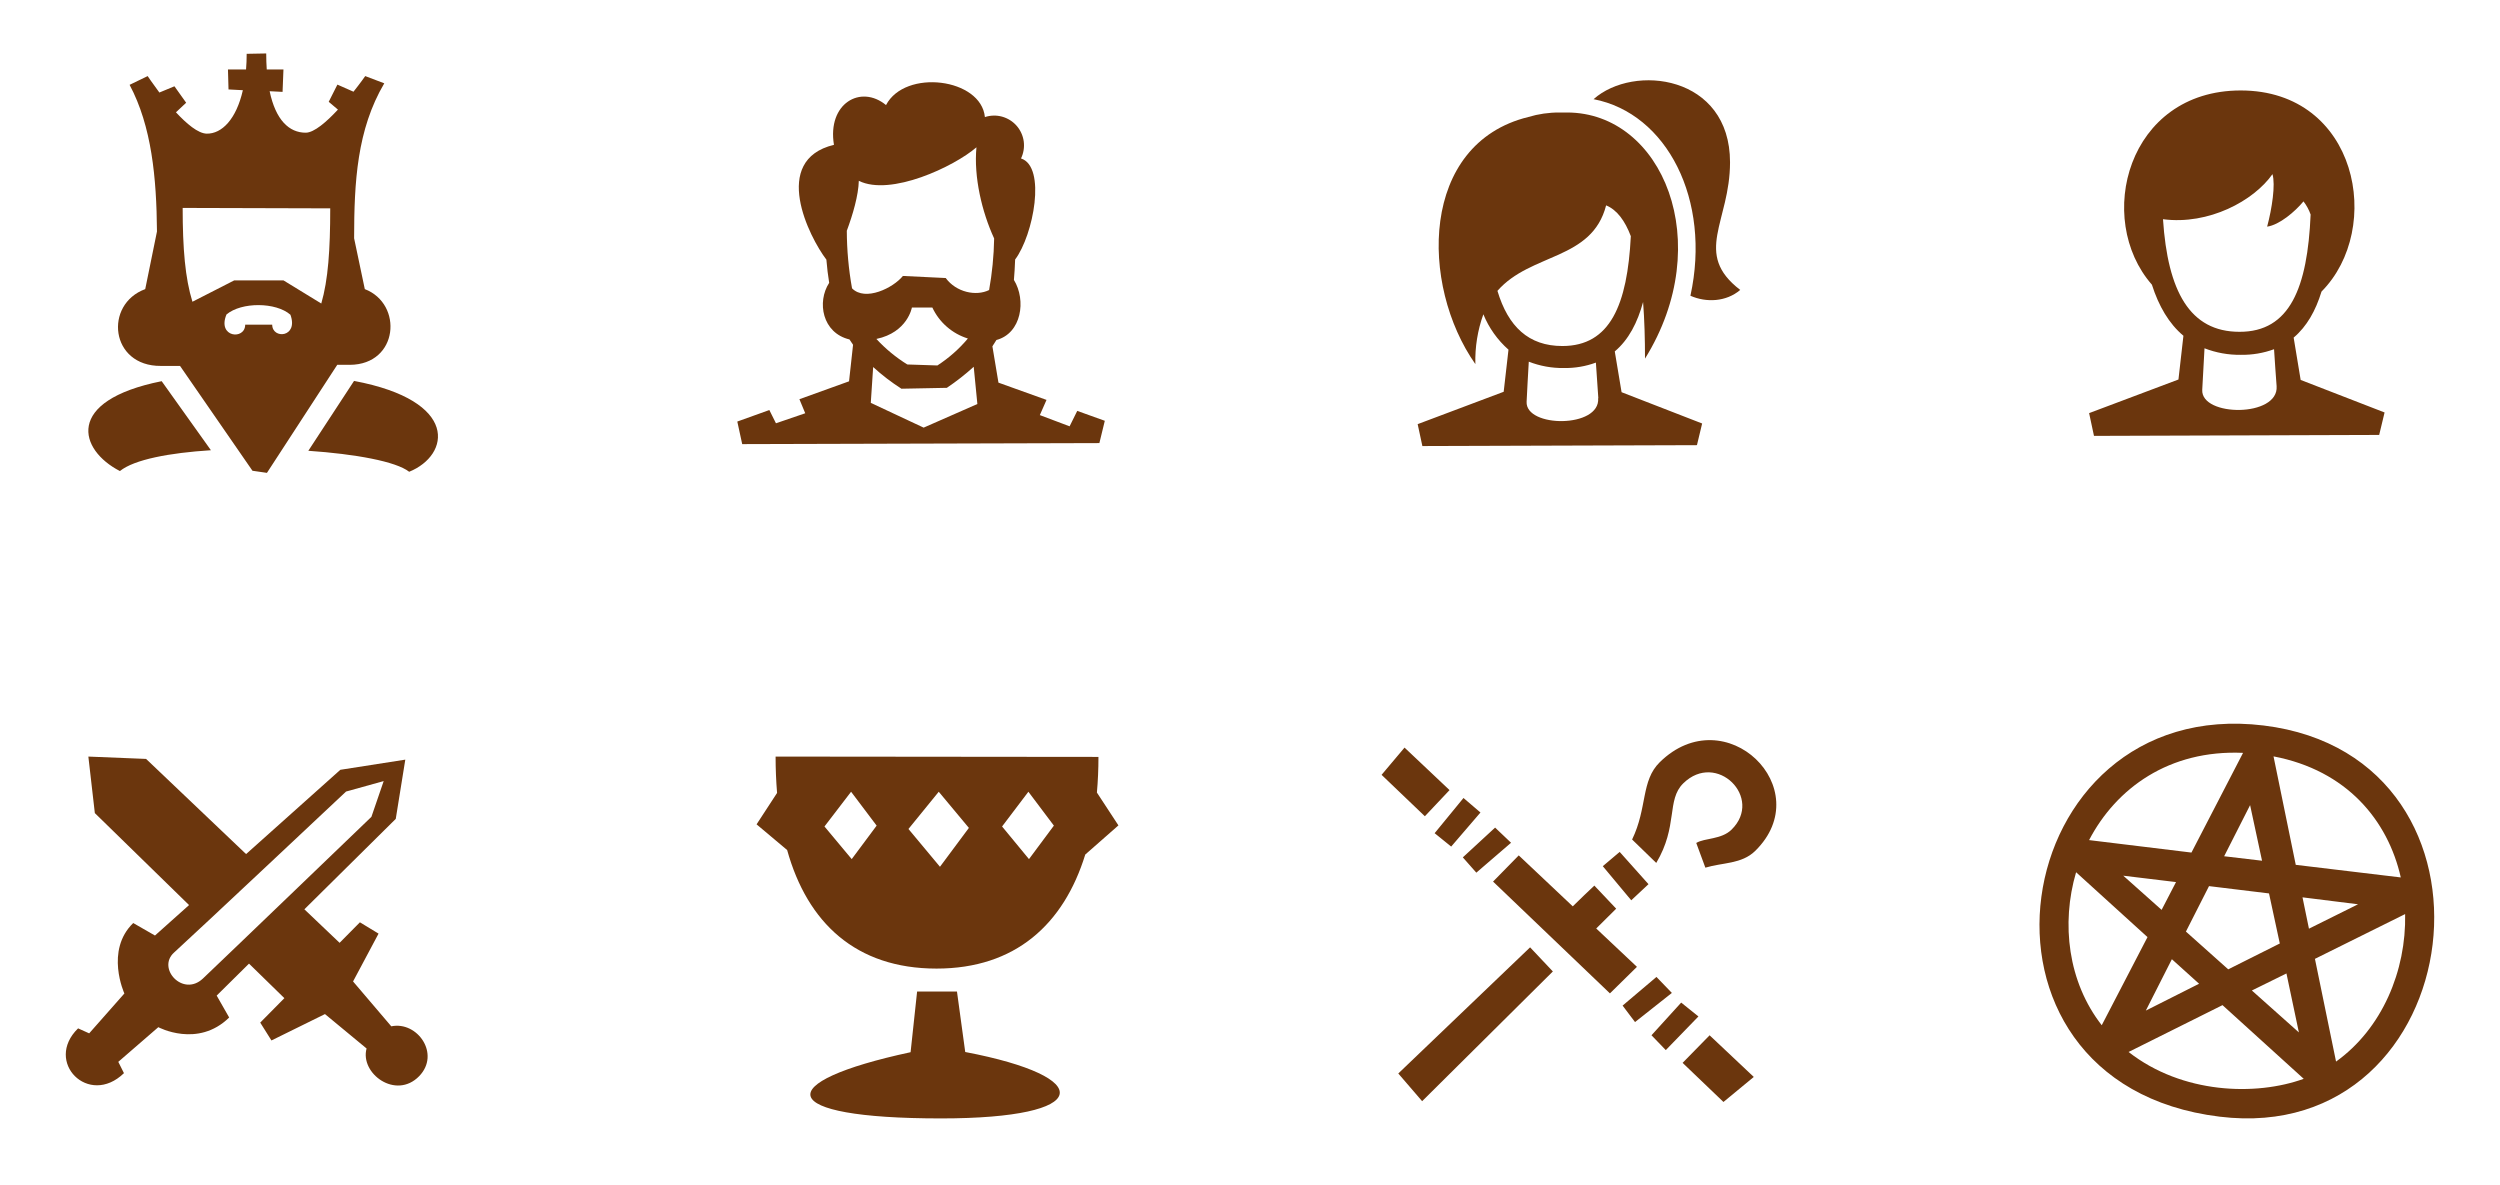
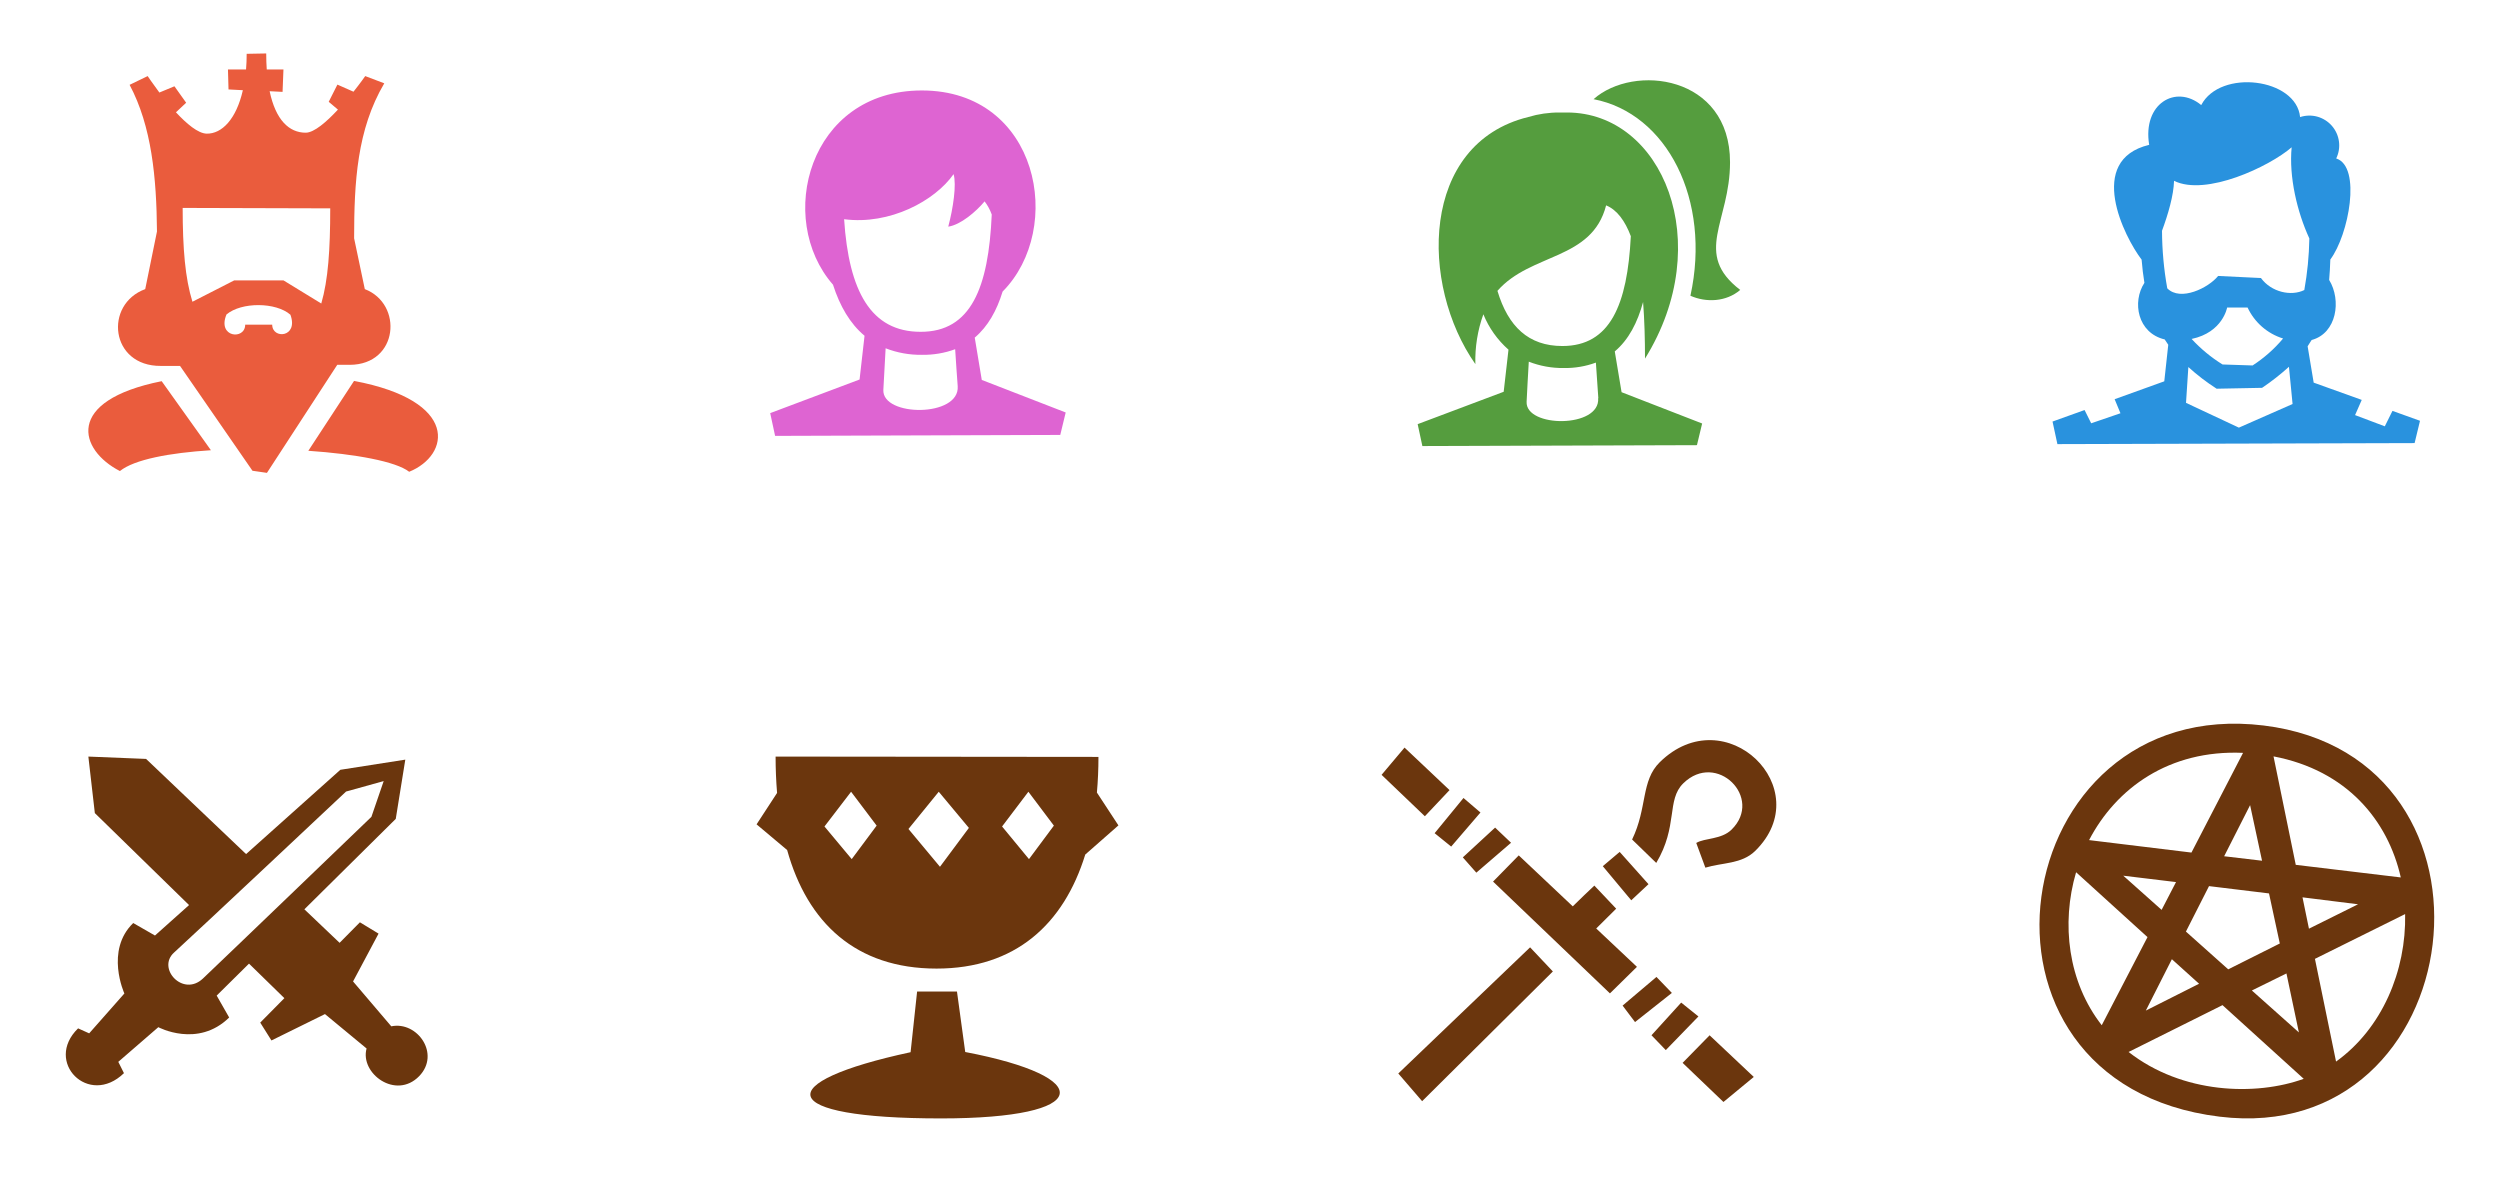
<svg xmlns="http://www.w3.org/2000/svg" width="76" height="36" viewBox="0 0 76 36" fill="none">
-   <path fill-rule="evenodd" clip-rule="evenodd" d="M22.563 13.501L22.414 12.815L23.388 12.465L23.589 12.868L24.479 12.563L24.302 12.136L25.811 11.592L25.933 10.481C25.895 10.428 25.86 10.374 25.824 10.319C24.999 10.123 24.827 9.181 25.207 8.598C25.171 8.375 25.142 8.14 25.122 7.893C24.6 7.21 23.417 4.869 25.352 4.403C25.145 3.146 26.165 2.559 26.935 3.194C27.517 2.085 29.826 2.377 29.941 3.559C30.11 3.504 30.292 3.499 30.463 3.546C30.635 3.594 30.789 3.69 30.906 3.824C31.023 3.958 31.098 4.124 31.122 4.3C31.145 4.477 31.116 4.656 31.039 4.817C31.813 5.067 31.419 7.143 30.86 7.889C30.852 8.109 30.84 8.316 30.823 8.51C31.203 9.128 31.055 10.132 30.291 10.336C30.251 10.401 30.21 10.458 30.169 10.528L30.353 11.632L31.814 12.157L31.611 12.619L32.516 12.96L32.748 12.491L33.586 12.792L33.421 13.47L22.563 13.501ZM28.079 13L29.712 12.282L29.601 11.15C29.344 11.383 29.071 11.597 28.784 11.79L27.403 11.817C27.099 11.622 26.811 11.402 26.544 11.158L26.472 12.247L28.079 13ZM29.418 10.289C29.184 10.216 28.967 10.094 28.782 9.932C28.596 9.77 28.447 9.571 28.343 9.348H27.722C27.722 9.348 27.592 10.104 26.642 10.304C26.919 10.604 27.236 10.865 27.582 11.08L28.497 11.11C28.844 10.885 29.155 10.61 29.421 10.294L29.418 10.289ZM30.22 7.245C29.849 6.438 29.599 5.379 29.684 4.478C29.004 5.065 27.075 5.976 26.108 5.497C26.096 5.941 25.927 6.52 25.743 7.015C25.745 7.602 25.798 8.187 25.902 8.765C26.304 9.176 27.161 8.748 27.448 8.389L28.75 8.452C29.068 8.885 29.673 9.014 30.069 8.817C30.161 8.301 30.213 7.778 30.222 7.254L30.22 7.245Z" fill="#6B360D" />
+   <path fill-rule="evenodd" clip-rule="evenodd" d="M62.545 13.501L62.397 12.815L63.371 12.465L63.572 12.868L64.462 12.563L64.285 12.136L65.794 11.592L65.915 10.481C65.878 10.428 65.842 10.374 65.807 10.319C64.981 10.123 64.81 9.181 65.19 8.598C65.153 8.375 65.125 8.14 65.105 7.893C64.582 7.21 63.4 4.869 65.335 4.403C65.128 3.146 66.148 2.559 66.917 3.194C67.499 2.085 69.809 2.377 69.923 3.559C70.092 3.504 70.274 3.499 70.446 3.546C70.617 3.594 70.771 3.69 70.888 3.824C71.005 3.958 71.081 4.124 71.104 4.3C71.128 4.477 71.099 4.656 71.021 4.817C71.796 5.067 71.401 7.143 70.842 7.889C70.835 8.109 70.823 8.316 70.806 8.51C71.186 9.128 71.037 10.132 70.274 10.336C70.234 10.401 70.192 10.458 70.152 10.528L70.336 11.632L71.797 12.157L71.594 12.619L72.498 12.96L72.731 12.491L73.568 12.792L73.404 13.47L62.545 13.501ZM68.062 13L69.694 12.282L69.584 11.15C69.327 11.383 69.054 11.597 68.767 11.79L67.386 11.817C67.082 11.622 66.794 11.402 66.526 11.158L66.455 12.247L68.062 13ZM69.401 10.289C69.166 10.216 68.949 10.094 68.764 9.932C68.579 9.77 68.43 9.571 68.326 9.348H67.705C67.705 9.348 67.575 10.104 66.625 10.304C66.902 10.604 67.218 10.865 67.565 11.08L68.479 11.11C68.826 10.885 69.138 10.61 69.403 10.294L69.401 10.289ZM70.202 7.245C69.832 6.438 69.581 5.379 69.666 4.478C68.987 5.065 67.057 5.976 66.091 5.497C66.079 5.941 65.909 6.52 65.725 7.015C65.728 7.602 65.781 8.187 65.885 8.765C66.287 9.176 67.144 8.748 67.431 8.389L68.733 8.452C69.05 8.885 69.655 9.014 70.051 8.817C70.144 8.301 70.195 7.778 70.204 7.254L70.202 7.245Z" fill="#2992DE" />
  <path fill-rule="evenodd" clip-rule="evenodd" d="M32.992 25.978C32.338 28.097 30.866 29.445 28.471 29.445C26.017 29.445 24.544 28.05 23.929 25.841L23 25.06L23.623 24.105C23.594 23.749 23.578 23.381 23.578 23L33.393 23.01C33.393 23.384 33.377 23.744 33.346 24.094L34 25.092L32.992 25.978ZM25.873 24.069L25.064 25.125L25.892 26.117L26.65 25.099L25.873 24.069ZM28.538 24.069L27.617 25.201L28.575 26.35L29.454 25.168L28.538 24.069ZM31.263 24.069L30.463 25.125L31.281 26.117L32.038 25.099L31.263 24.069ZM27.682 31.987L27.88 30.143H29.092L29.343 31.981C33.336 32.742 33.241 34 28.608 34C23.528 34 23.429 32.902 27.682 31.987Z" fill="#6B360D" />
-   <path fill-rule="evenodd" clip-rule="evenodd" d="M51.389 8.991C52.025 6.081 50.68 3.445 48.444 3.015C49.665 1.93 52.593 2.282 52.593 4.933C52.593 6.746 51.456 7.705 52.903 8.814C52.476 9.178 51.871 9.204 51.389 8.991ZM50.008 10.902C50.008 10.311 49.992 9.73 49.95 9.181C49.781 9.805 49.511 10.328 49.089 10.683L49.296 11.923L51.745 12.874L51.587 13.533L43.24 13.56L43.097 12.894L45.712 11.91L45.858 10.63C45.524 10.335 45.262 9.967 45.094 9.554C44.919 10.04 44.837 10.554 44.851 11.069C43.16 8.661 43.163 4.369 46.459 3.557C46.769 3.464 47.09 3.418 47.413 3.42C47.468 3.42 47.52 3.42 47.572 3.42H47.64C50.536 3.423 52.197 7.376 50.008 10.902ZM48.589 12.105C48.569 11.855 48.536 11.345 48.515 11.023C48.202 11.138 47.871 11.194 47.538 11.188C47.175 11.193 46.814 11.127 46.475 10.995C46.455 11.35 46.42 11.95 46.409 12.212C46.368 13.008 48.652 13.022 48.584 12.105H48.589ZM45.522 8.842C45.848 9.928 46.468 10.519 47.496 10.519C48.953 10.519 49.472 9.26 49.577 7.18C49.401 6.714 49.158 6.38 48.826 6.243C48.395 7.92 46.537 7.682 45.522 8.842Z" fill="#6B360D" />
+   <path fill-rule="evenodd" clip-rule="evenodd" d="M51.389 8.991C52.025 6.081 50.68 3.445 48.444 3.015C49.665 1.93 52.593 2.282 52.593 4.933C52.593 6.746 51.456 7.705 52.903 8.814C52.476 9.178 51.871 9.204 51.389 8.991ZM50.008 10.902C50.008 10.311 49.992 9.73 49.95 9.181C49.781 9.805 49.511 10.328 49.089 10.683L49.296 11.923L51.745 12.874L51.587 13.533L43.24 13.56L43.097 12.894L45.712 11.91L45.858 10.63C45.524 10.335 45.262 9.967 45.094 9.554C44.919 10.04 44.837 10.554 44.851 11.069C43.16 8.661 43.163 4.369 46.459 3.557C46.769 3.464 47.09 3.418 47.413 3.42C47.468 3.42 47.52 3.42 47.572 3.42H47.64C50.536 3.423 52.197 7.376 50.008 10.902ZM48.589 12.105C48.569 11.855 48.536 11.345 48.515 11.023C48.202 11.138 47.871 11.194 47.538 11.188C47.175 11.193 46.814 11.127 46.475 10.995C46.455 11.35 46.42 11.95 46.409 12.212C46.368 13.008 48.652 13.022 48.584 12.105H48.589ZM45.522 8.842C45.848 9.928 46.468 10.519 47.496 10.519C48.953 10.519 49.472 9.26 49.577 7.18C49.401 6.714 49.158 6.38 48.826 6.243C48.395 7.92 46.537 7.682 45.522 8.842Z" fill="#559D3E" />
  <path fill-rule="evenodd" clip-rule="evenodd" d="M51.843 26.377L51.566 25.626C51.823 25.47 52.327 25.527 52.639 25.221C53.621 24.257 52.182 22.821 51.171 23.814C50.656 24.32 51.019 25.11 50.35 26.233L49.616 25.521C50.085 24.553 49.88 23.738 50.457 23.171C52.45 21.213 55.285 23.977 53.357 25.869C52.945 26.271 52.367 26.218 51.843 26.377ZM49.59 27.369L48.725 26.332L49.238 25.898L50.114 26.879L49.59 27.369ZM49.327 30.57L50.356 29.699L50.825 30.185L49.705 31.071L49.327 30.57ZM53.315 32.739L52.393 33.5L51.151 32.311L51.972 31.473L53.315 32.739ZM50.205 31.472L51.108 30.479L51.632 30.9L50.64 31.923L50.205 31.472ZM48.525 28.226L49.763 29.392L48.942 30.199L45.389 26.8L46.17 26.004L47.812 27.553C48.063 27.312 48.281 27.092 48.468 26.922L49.132 27.624L48.525 28.226ZM44.47 26.064L45.451 25.159L45.936 25.62L44.88 26.529L44.47 26.064ZM43.613 25.329L44.49 24.259L45.006 24.7L44.116 25.736L43.613 25.329ZM47.207 29.532C45.383 31.34 43.233 33.476 43.233 33.476L42.508 32.634C42.508 32.634 44.686 30.553 46.515 28.799L47.207 29.532ZM42 23.555L42.698 22.727L44.066 24.019L43.316 24.814L42 23.555Z" fill="#6B360D" />
-   <path fill-rule="evenodd" clip-rule="evenodd" d="M72.491 12.539L72.327 13.222L63.657 13.251L63.509 12.559L66.225 11.537L66.376 10.207C65.936 9.839 65.625 9.304 65.418 8.654C63.667 6.658 64.67 2.75 68.118 2.75C71.679 2.75 72.475 6.948 70.574 8.864C70.397 9.443 70.127 9.925 69.727 10.263L69.94 11.55L72.491 12.539ZM69.209 11.739C69.188 11.482 69.153 10.951 69.131 10.616C68.808 10.735 68.466 10.792 68.122 10.787C67.745 10.792 67.369 10.725 67.017 10.588C66.996 10.956 66.961 11.579 66.948 11.851C66.907 12.677 69.279 12.692 69.209 11.739V11.739ZM70.243 6.522C70.193 6.378 70.119 6.243 70.026 6.122C69.77 6.431 69.298 6.836 68.921 6.89C69.07 6.337 69.178 5.609 69.083 5.294C68.516 6.103 67.149 6.846 65.755 6.664C65.899 8.853 66.569 10.087 68.079 10.087C69.615 10.092 70.147 8.743 70.243 6.522V6.522Z" fill="#6B360D" />
+   <path fill-rule="evenodd" clip-rule="evenodd" d="M32.397 12.539L32.232 13.222L23.563 13.251L23.414 12.559L26.131 11.537L26.282 10.207C25.841 9.839 25.531 9.304 25.323 8.654C23.573 6.658 24.576 2.75 28.024 2.75C31.584 2.75 32.381 6.948 30.479 8.864C30.302 9.443 30.032 9.925 29.632 10.263L29.846 11.55L32.397 12.539ZM29.114 11.739C29.093 11.482 29.059 10.951 29.037 10.616C28.714 10.735 28.372 10.792 28.028 10.787C27.65 10.792 27.275 10.725 26.923 10.588C26.902 10.956 26.866 11.579 26.854 11.851C26.812 12.677 29.184 12.692 29.114 11.739ZM30.149 6.522C30.098 6.378 30.025 6.243 29.932 6.122C29.675 6.431 29.204 6.836 28.827 6.89C28.975 6.337 29.083 5.609 28.989 5.294C28.422 6.103 27.054 6.846 25.661 6.664C25.804 8.853 26.475 10.087 27.985 10.087C29.52 10.092 30.052 8.743 30.149 6.522Z" fill="#DE64D2" />
  <path fill-rule="evenodd" clip-rule="evenodd" d="M67.478 33.947C59.105 32.927 60.953 21.098 68.814 22.055C76.644 23.014 75.129 34.884 67.478 33.947ZM63.893 31.167L65.284 28.488L63.113 26.516C62.653 28.082 62.868 29.853 63.893 31.167ZM66.025 29.16L65.233 30.722L66.852 29.906L66.025 29.16ZM66.151 26.815L64.547 26.621L65.713 27.66L66.151 26.815ZM63.508 25.539L66.62 25.918L68.189 22.887C65.943 22.788 64.332 23.96 63.508 25.539ZM68.403 24.476L67.614 26.03L68.766 26.166L68.403 24.476ZM67.154 26.938L66.452 28.32L67.738 29.468L69.306 28.682L68.978 27.16L67.154 26.938ZM68.457 30.111L69.886 31.385L69.508 29.593L68.457 30.111ZM69.115 22.994L69.791 26.291L72.984 26.674C72.591 24.937 71.342 23.419 69.115 22.994ZM71.016 32.272C72.417 31.267 73.152 29.512 73.116 27.788L70.374 29.149L71.016 32.272ZM71.685 27.49L69.996 27.279L70.192 28.232L71.685 27.49ZM67.564 30.556L64.709 31.98C66.343 33.258 68.579 33.323 70.033 32.796L67.564 30.556Z" fill="#6B360D" />
-   <path fill-rule="evenodd" clip-rule="evenodd" d="M9.373 13.704L10.763 11.58C13.978 12.185 13.683 13.837 12.439 14.342C12.039 14.028 10.803 13.802 9.373 13.704ZM10.636 11.09H10.253L8.115 14.375L7.675 14.311L5.473 11.124H4.89C3.346 11.135 3.157 9.251 4.415 8.789L4.772 7.037C4.759 5.404 4.611 3.837 3.94 2.579L4.489 2.313C4.489 2.313 4.635 2.531 4.845 2.813L5.303 2.623L5.659 3.123L5.349 3.414C5.671 3.761 6.021 4.058 6.285 4.063C6.743 4.07 7.183 3.626 7.383 2.742L6.947 2.719L6.93 2.111H7.48C7.492 1.962 7.499 1.806 7.499 1.636L8.093 1.625C8.093 1.797 8.099 1.959 8.109 2.111H8.617L8.59 2.793L8.197 2.773C8.381 3.651 8.791 4.034 9.293 4.034C9.549 4.034 9.928 3.704 10.273 3.332L9.993 3.095L10.257 2.572L10.746 2.788C10.959 2.521 11.103 2.313 11.103 2.313L11.682 2.533C10.851 3.943 10.767 5.534 10.765 7.244L11.09 8.789C12.262 9.239 12.118 11.082 10.636 11.091V11.09ZM7.454 9.869H8.275C8.275 10.321 9.082 10.263 8.829 9.568C8.388 9.182 7.341 9.176 6.885 9.56C6.593 10.263 7.454 10.346 7.454 9.869ZM5.553 6.321C5.553 7.559 5.629 8.46 5.85 9.173L7.118 8.525H8.62L9.767 9.227C9.976 8.506 10.039 7.594 10.039 6.334L5.553 6.321ZM6.412 13.687C5.155 13.767 4.083 13.967 3.645 14.32C2.4 13.681 1.948 12.182 4.915 11.588L6.412 13.687Z" fill="#6B360D" />
+   <path fill-rule="evenodd" clip-rule="evenodd" d="M9.373 13.704L10.763 11.58C13.978 12.185 13.683 13.837 12.439 14.342C12.039 14.028 10.803 13.802 9.373 13.704ZM10.636 11.09H10.253L8.115 14.375L7.675 14.311L5.473 11.124H4.89C3.346 11.135 3.157 9.251 4.415 8.789L4.772 7.037C4.759 5.404 4.611 3.837 3.94 2.579L4.489 2.313C4.489 2.313 4.635 2.531 4.845 2.813L5.303 2.623L5.659 3.123L5.349 3.414C5.671 3.761 6.021 4.058 6.285 4.063C6.743 4.07 7.183 3.626 7.383 2.742L6.947 2.719L6.93 2.111H7.48C7.492 1.962 7.499 1.806 7.499 1.636L8.093 1.625C8.093 1.797 8.099 1.959 8.109 2.111H8.617L8.59 2.793L8.197 2.773C8.381 3.651 8.791 4.034 9.293 4.034C9.549 4.034 9.928 3.704 10.273 3.332L9.993 3.095L10.257 2.572L10.746 2.788C10.959 2.521 11.103 2.313 11.103 2.313L11.682 2.533C10.851 3.943 10.767 5.534 10.765 7.244L11.09 8.789C12.262 9.239 12.118 11.082 10.636 11.091V11.09ZM7.454 9.869H8.275C8.275 10.321 9.082 10.263 8.829 9.568C8.388 9.182 7.341 9.176 6.885 9.56C6.593 10.263 7.454 10.346 7.454 9.869ZM5.553 6.321C5.553 7.559 5.629 8.46 5.85 9.173L7.118 8.525H8.62L9.767 9.227C9.976 8.506 10.039 7.594 10.039 6.334L5.553 6.321ZM6.412 13.687C5.155 13.767 4.083 13.967 3.645 14.32C2.4 13.681 1.948 12.182 4.915 11.588L6.412 13.687Z" fill="#EA5C3D" />
  <path fill-rule="evenodd" clip-rule="evenodd" d="M12.742 32.716C12.033 33.444 10.935 32.63 11.144 31.874L9.879 30.828L8.252 31.63L7.911 31.087L8.645 30.344L7.57 29.294L6.587 30.266L6.967 30.932C6.011 31.87 4.813 31.226 4.813 31.226L3.596 32.28L3.768 32.624C2.696 33.664 1.328 32.28 2.374 31.262L2.711 31.414L3.781 30.202C3.781 30.202 3.185 28.899 4.05 28.06L4.711 28.44L5.747 27.514L2.883 24.718L2.686 23L4.441 23.071L7.481 25.964L10.346 23.402L12.321 23.093L12.031 24.894L9.253 27.643L10.324 28.662L10.941 28.038L11.508 28.382L10.733 29.836L11.895 31.2C12.687 31.036 13.398 32.041 12.742 32.716ZM11.291 24.832L11.664 23.745L10.52 24.063C10.52 24.063 5.825 28.477 5.292 28.957C4.758 29.437 5.564 30.317 6.167 29.749C6.77 29.18 11.291 24.832 11.291 24.832Z" fill="#6B360D" />
</svg>
